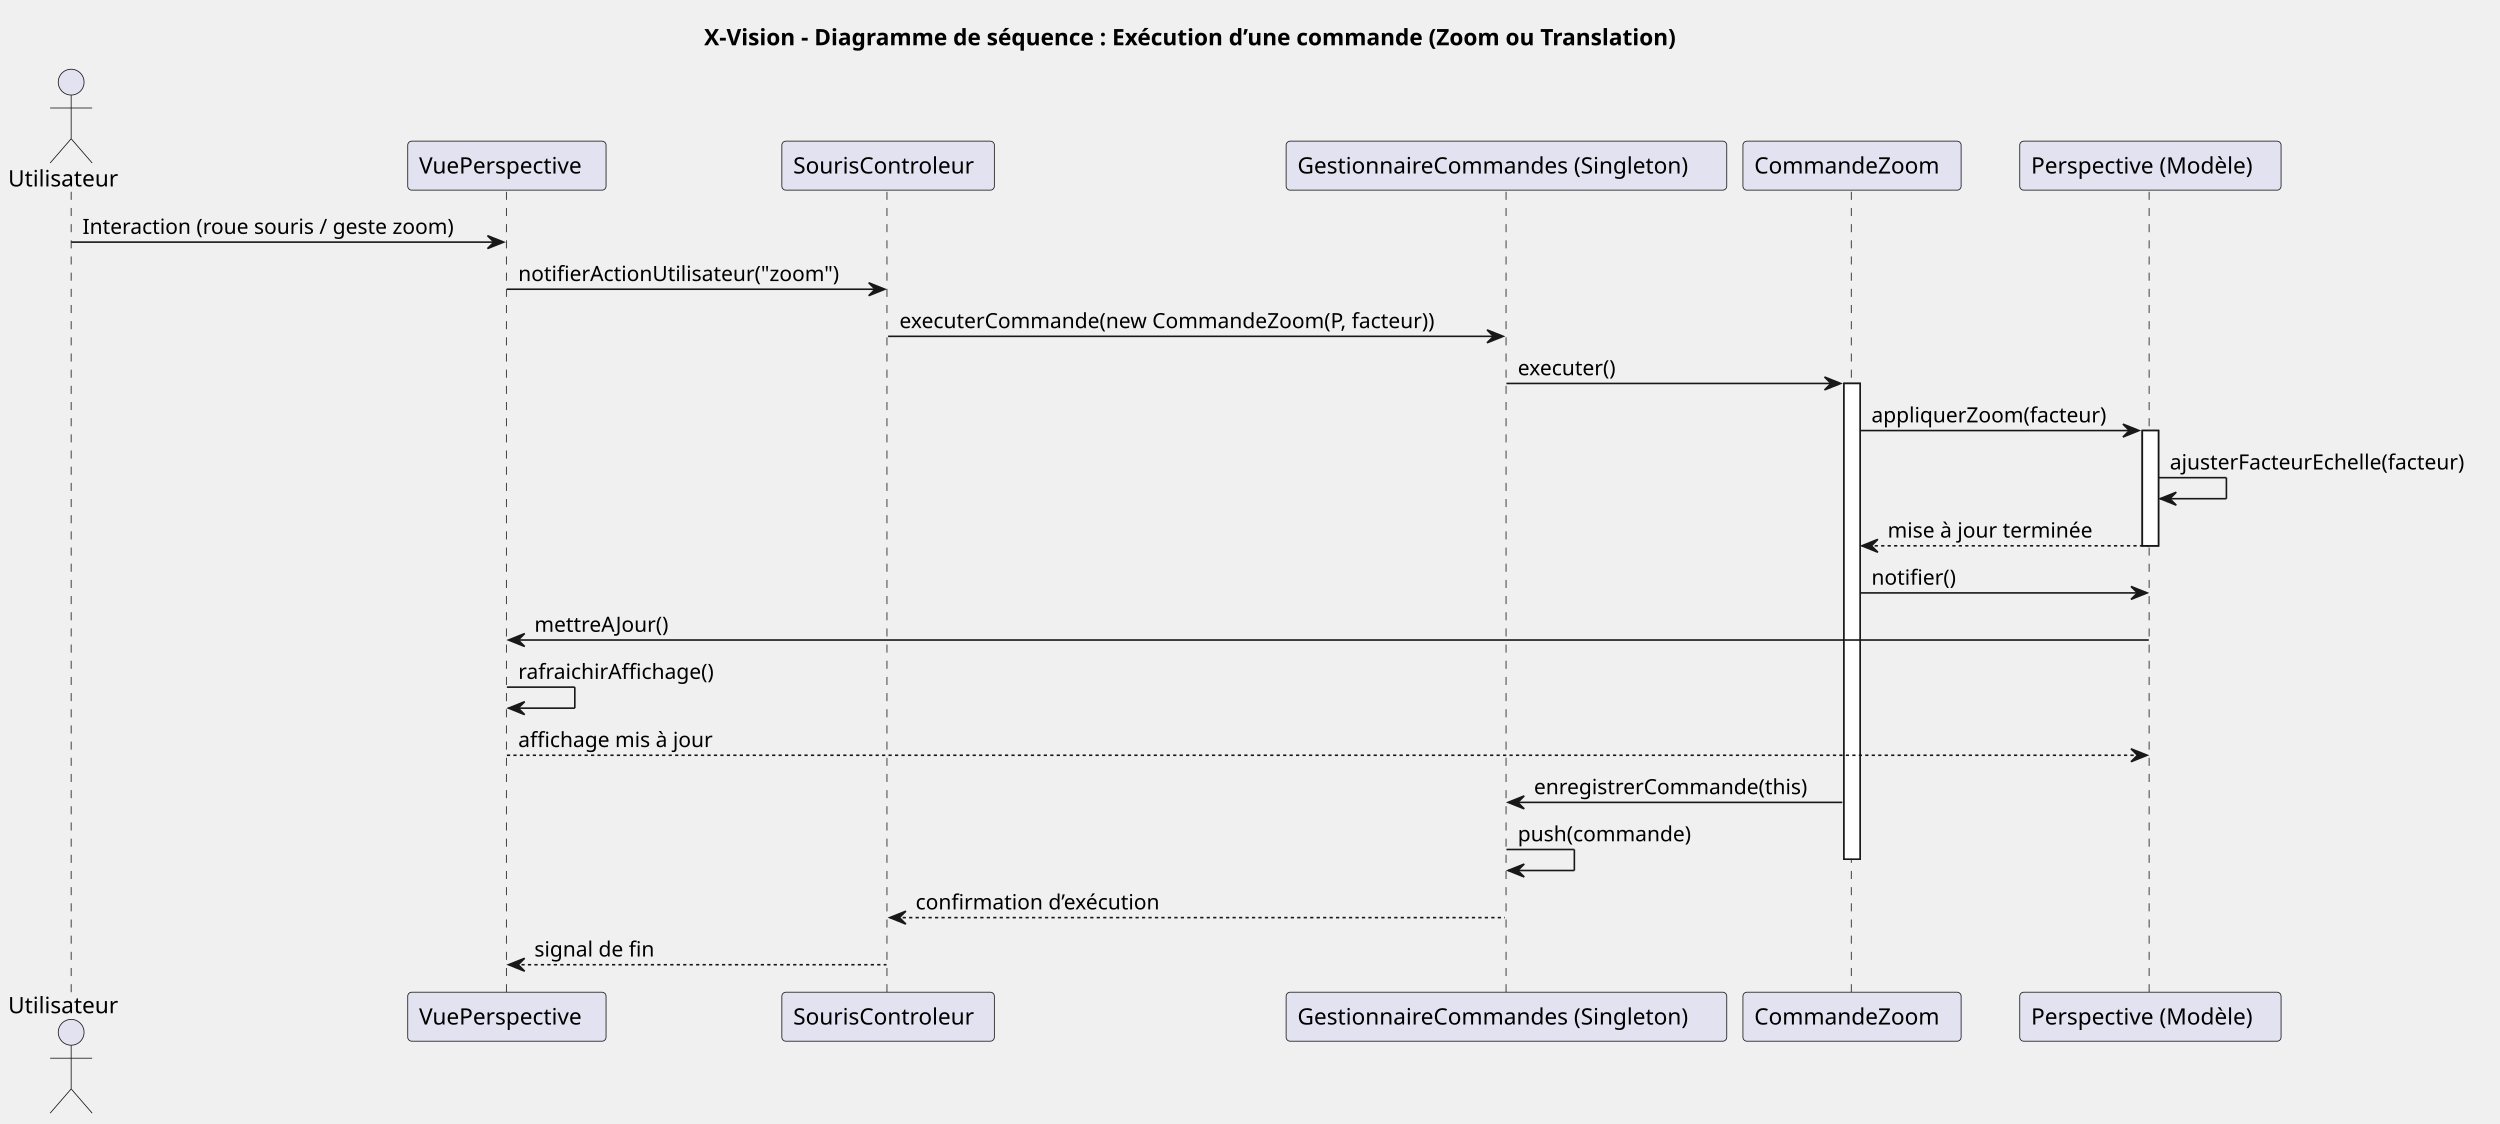
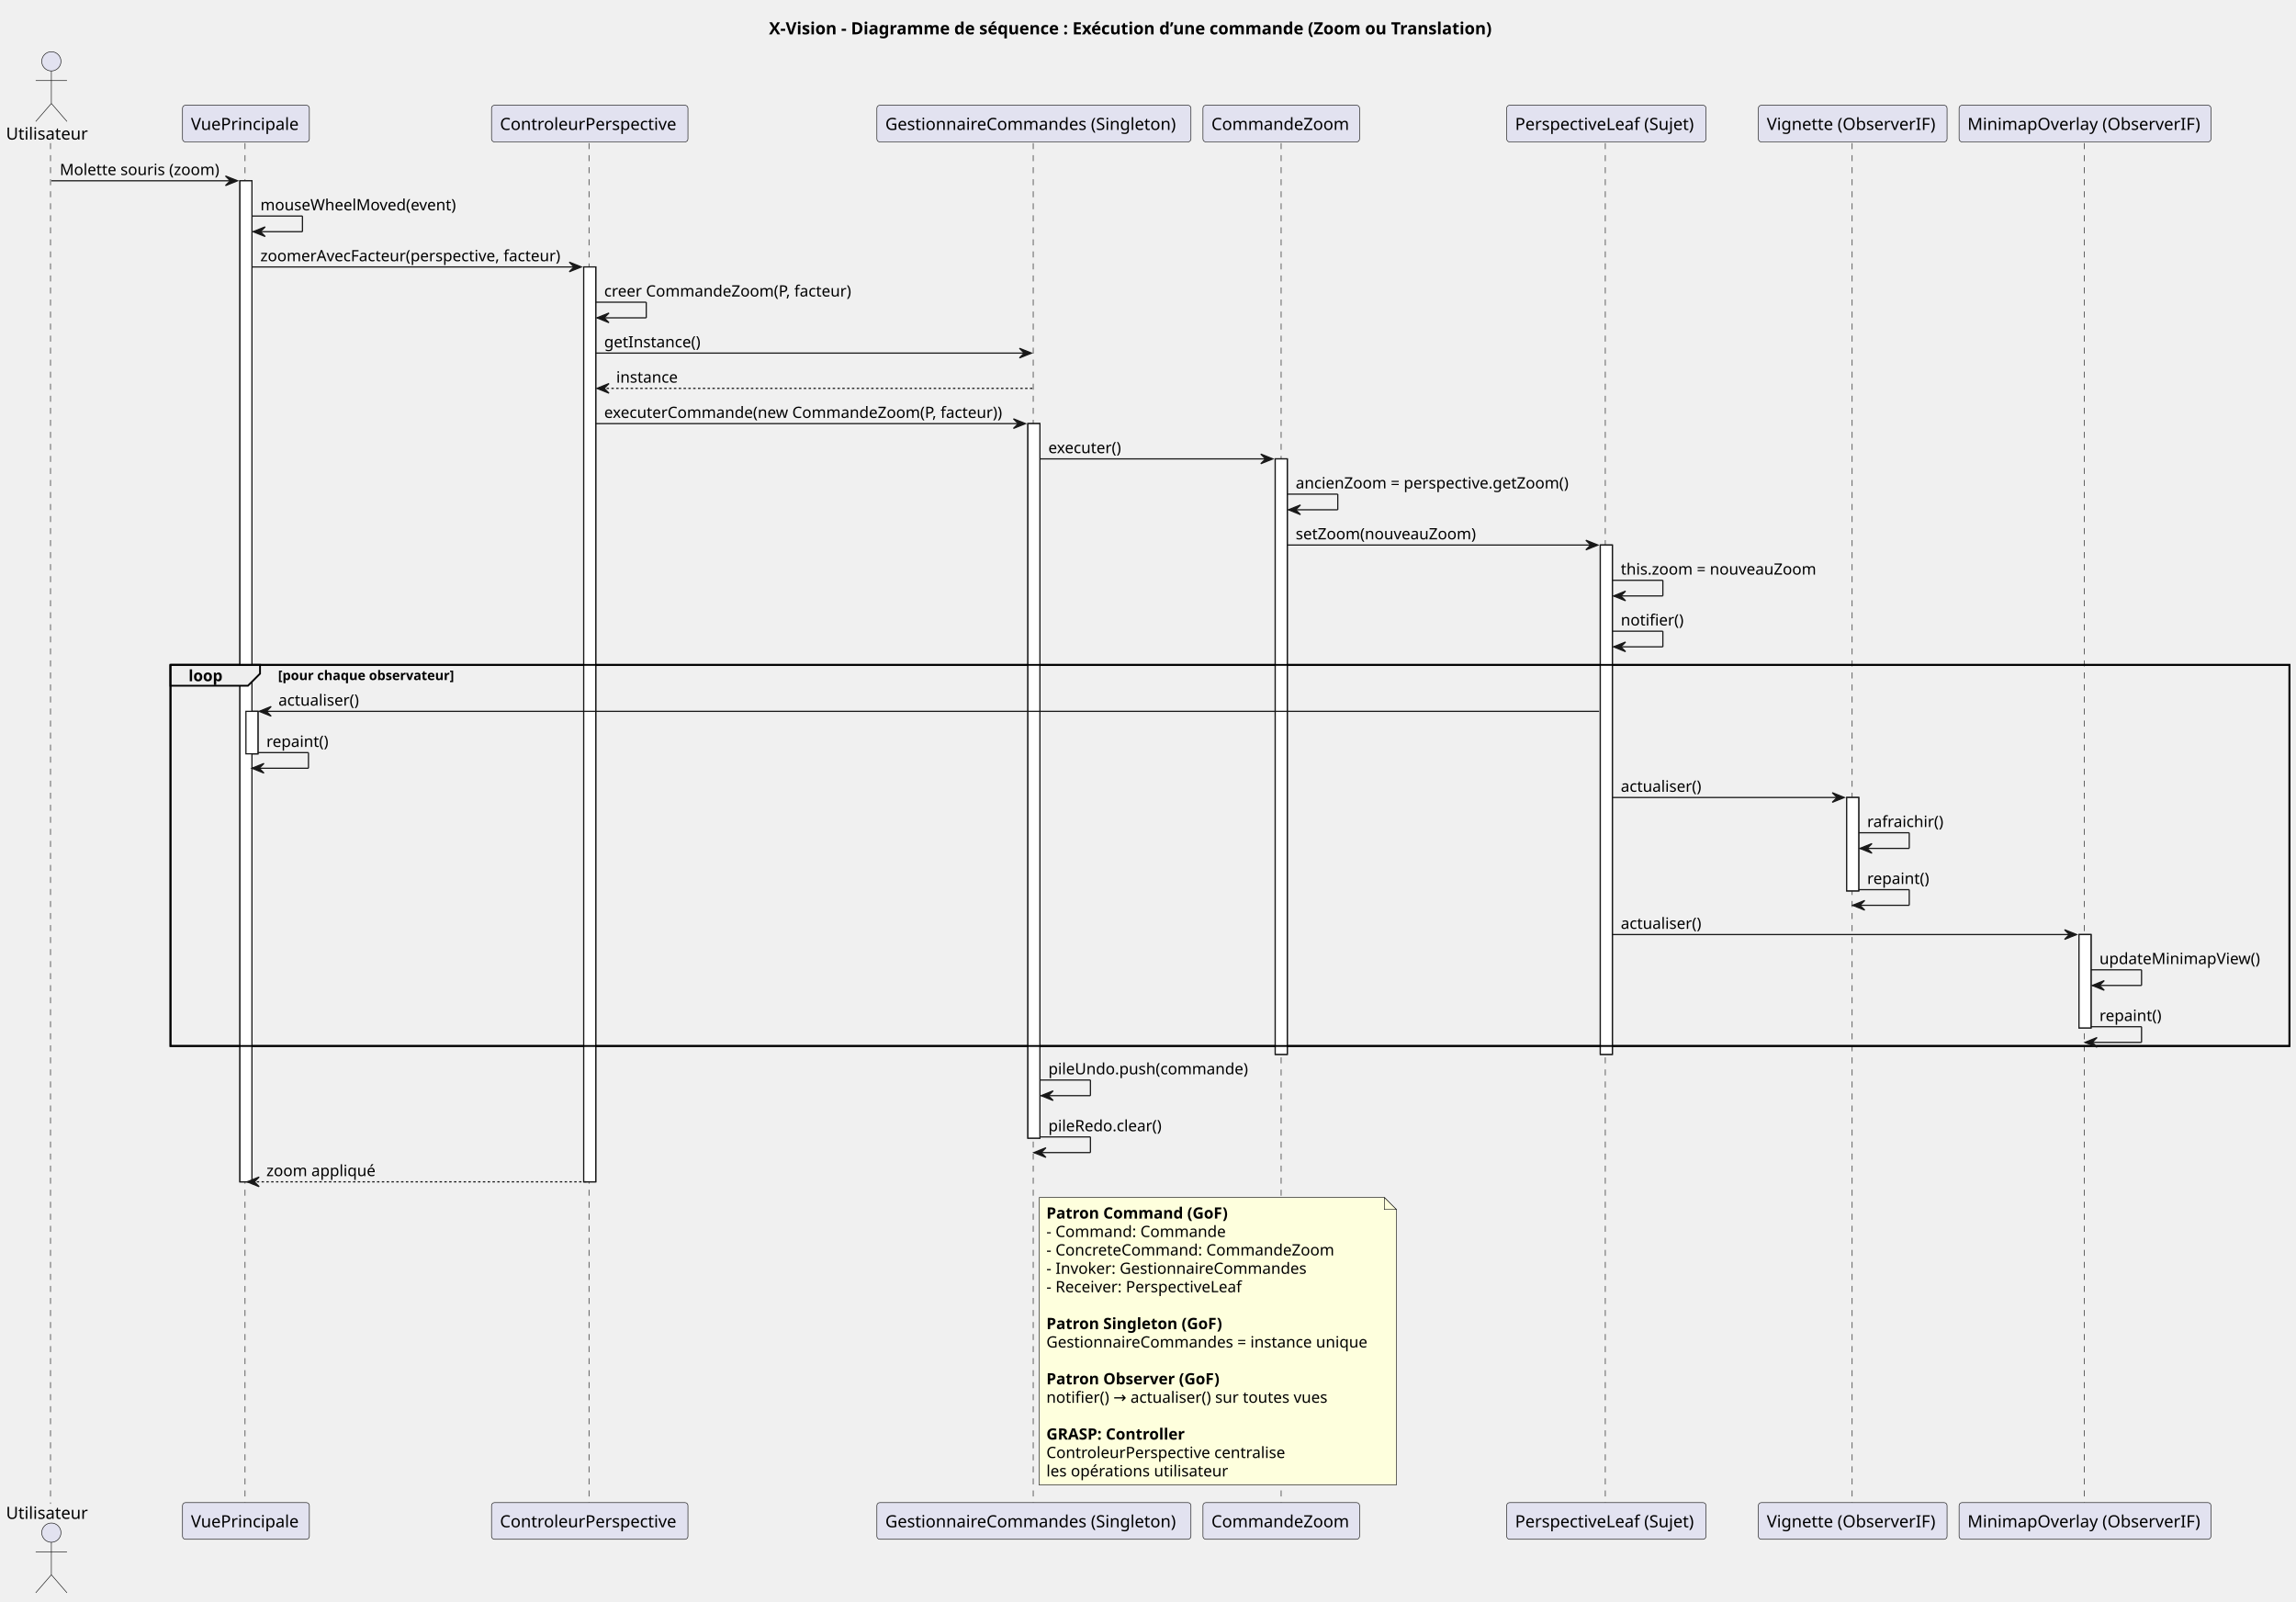
- <svg xmlns="http://www.w3.org/2000/svg" contentStyleType="text/css" data-diagram-type="SEQUENCE" height="695px" preserveAspectRatio="none" style="width:1546px;height:695px;background:#FFFFFF;" version="1.1" viewBox="0 0 1546 695" width="1546px" zoomAndPan="magnify">
+ <svg xmlns="http://www.w3.org/2000/svg" contentStyleType="text/css" data-diagram-type="SEQUENCE" height="1331px" preserveAspectRatio="none" style="width:1909px;height:1331px;background:#FFFFFF;" version="1.1" viewBox="0 0 1909 1331" width="1909px" zoomAndPan="magnify">
  <defs />
  <g>
-     <text fill="#000000" font-family="sans-serif" font-size="14" font-weight="bold" lengthAdjust="spacing" textLength="689.582" x="435.43" y="27.995">X-Vision - Diagramme de séquence : Exécution d’une commande (Zoom ou Translation)</text>
-     <g>
-       <rect fill="#FFFFFF" height="294.195" style="stroke:#181818;stroke-width:1;" width="10" x="1140.291" y="237.125" />
-     </g>
-     <g>
-       <rect fill="#FFFFFF" height="71.266" style="stroke:#181818;stroke-width:1;" width="10" x="1324.809" y="266.258" />
-     </g>
-     <g>
-       <rect fill="#000000" fill-opacity="0" height="495.992" width="8" x="40.005" y="118.594" />
-       <line style="stroke:#181818;stroke-width:0.5;stroke-dasharray:5,5;" x1="44" x2="44" y1="118.594" y2="614.586" />
-     </g>
-     <g>
-       <rect fill="#000000" fill-opacity="0" height="495.992" width="8" x="309.462" y="118.594" />
-       <line style="stroke:#181818;stroke-width:0.5;stroke-dasharray:5,5;" x1="313.141" x2="313.141" y1="118.594" y2="614.586" />
-     </g>
-     <g>
-       <rect fill="#000000" fill-opacity="0" height="495.992" width="8" x="545.201" y="118.594" />
-       <line style="stroke:#181818;stroke-width:0.5;stroke-dasharray:5,5;" x1="548.491" x2="548.491" y1="118.594" y2="614.586" />
-     </g>
-     <g>
-       <rect fill="#000000" fill-opacity="0" height="495.992" width="8" x="927.583" y="118.594" />
-       <line style="stroke:#181818;stroke-width:0.5;stroke-dasharray:5,5;" x1="931.34" x2="931.34" y1="118.594" y2="614.586" />
-     </g>
-     <g>
-       <rect fill="#000000" fill-opacity="0" height="495.992" width="8" x="1141.291" y="118.594" />
-       <line style="stroke:#181818;stroke-width:0.5;stroke-dasharray:5,5;" x1="1144.827" x2="1144.827" y1="118.594" y2="614.586" />
-     </g>
-     <g>
-       <rect fill="#000000" fill-opacity="0" height="495.992" width="8" x="1325.809" y="118.594" />
-       <line style="stroke:#181818;stroke-width:0.5;stroke-dasharray:5,5;" x1="1329.008" x2="1329.008" y1="118.594" y2="614.586" />
+     <text fill="#000000" font-family="sans-serif" font-size="14" font-weight="bold" lengthAdjust="spacing" textLength="633.739" x="639.403" y="28.535">X-Vision - Diagramme de séquence : Exécution d’une commande (Zoom ou Translation)</text>
+     <g>
+       <rect fill="#FFFFFF" height="832.143" style="stroke:#181818;stroke-width:1;" width="10" x="199.475" y="150.287" />
+     </g>
+     <g>
+       <rect fill="#FFFFFF" height="35.31" style="stroke:#181818;stroke-width:1;" width="10" x="204.475" y="591.324" />
+     </g>
+     <g>
+       <rect fill="#FFFFFF" height="760.521" style="stroke:#181818;stroke-width:1;" width="10" x="485.333" y="221.908" />
+     </g>
+     <g>
+       <rect fill="#FFFFFF" height="593.969" style="stroke:#181818;stroke-width:1;" width="10" x="854.631" y="352.15" />
+     </g>
+     <g>
+       <rect fill="#FFFFFF" height="495.037" style="stroke:#181818;stroke-width:1;" width="10" x="1060.289" y="381.461" />
+     </g>
+     <g>
+       <rect fill="#FFFFFF" height="423.416" style="stroke:#181818;stroke-width:1;" width="10" x="1330.581" y="453.082" />
+     </g>
+     <g>
+       <rect fill="#FFFFFF" height="77.621" style="stroke:#181818;stroke-width:1;" width="10" x="1535.434" y="662.945" />
+     </g>
+     <g>
+       <rect fill="#FFFFFF" height="77.621" style="stroke:#181818;stroke-width:1;" width="10" x="1728.579" y="776.877" />
+     </g>
+     <rect fill="none" height="316.795" style="stroke:#000000;stroke-width:1.5;" width="1761.796" x="141.75" y="552.703" />
+     <g>
+       <rect fill="#000000" fill-opacity="0" height="1131.111" width="8" x="38.699" y="118.977" />
+       <line style="stroke:#181818;stroke-width:0.5;stroke-dasharray:5,5;" x1="42" x2="42" y1="118.977" y2="1250.088" />
+     </g>
+     <g>
+       <rect fill="#000000" fill-opacity="0" height="1131.111" width="8" x="200.475" y="118.977" />
+       <line style="stroke:#181818;stroke-width:0.5;stroke-dasharray:5,5;" x1="203.75" x2="203.75" y1="118.977" y2="1250.088" />
+     </g>
+     <g>
+       <rect fill="#000000" fill-opacity="0" height="1131.111" width="8" x="486.333" y="118.977" />
+       <line style="stroke:#181818;stroke-width:0.5;stroke-dasharray:5,5;" x1="489.674" x2="489.674" y1="118.977" y2="1250.088" />
+     </g>
+     <g>
+       <rect fill="#000000" fill-opacity="0" height="1131.111" width="8" x="855.631" y="118.977" />
+       <line style="stroke:#181818;stroke-width:0.5;stroke-dasharray:5,5;" x1="859.068" x2="859.068" y1="118.977" y2="1250.088" />
+     </g>
+     <g>
+       <rect fill="#000000" fill-opacity="0" height="1131.111" width="8" x="1061.289" y="118.977" />
+       <line style="stroke:#181818;stroke-width:0.5;stroke-dasharray:5,5;" x1="1065.194" x2="1065.194" y1="118.977" y2="1250.088" />
+     </g>
+     <g>
+       <rect fill="#000000" fill-opacity="0" height="1131.111" width="8" x="1331.581" y="118.977" />
+       <line style="stroke:#181818;stroke-width:0.5;stroke-dasharray:5,5;" x1="1334.722" x2="1334.722" y1="118.977" y2="1250.088" />
+     </g>
+     <g>
+       <rect fill="#000000" fill-opacity="0" height="1131.111" width="8" x="1536.434" y="118.977" />
+       <line style="stroke:#181818;stroke-width:0.5;stroke-dasharray:5,5;" x1="1539.988" x2="1539.988" y1="118.977" y2="1250.088" />
+     </g>
+     <g>
+       <rect fill="#000000" fill-opacity="0" height="1131.111" width="8" x="1729.579" y="118.977" />
+       <line style="stroke:#181818;stroke-width:0.5;stroke-dasharray:5,5;" x1="1732.88" x2="1732.88" y1="118.977" y2="1250.088" />
    </g>
    <g class="participant participant-head" data-participant="U">
-       <text fill="#000000" font-family="sans-serif" font-size="14" lengthAdjust="spacing" textLength="72.01" x="5" y="115.292">Utilisateur</text>
-       <ellipse cx="44.005" cy="50.797" fill="#E2E2F0" rx="8" ry="8" style="stroke:#181818;stroke-width:0.5;" />
-       <path d="M44.005,58.797 L44.005,85.797 M31.005,66.797 L57.005,66.797 M44.005,85.797 L31.005,100.797 M44.005,85.797 L57.005,100.797" fill="none" style="stroke:#181818;stroke-width:0.5;" />
+       <text fill="#000000" font-family="sans-serif" font-size="14" lengthAdjust="spacing" textLength="69.398" x="5" y="116.023">Utilisateur</text>
+       <ellipse cx="42.699" cy="50.988" fill="#E2E2F0" rx="8" ry="8" style="stroke:#181818;stroke-width:0.5;" />
+       <path d="M42.699,58.988 L42.699,85.988 M29.699,66.988 L55.699,66.988 M42.699,85.988 L29.699,100.988 M42.699,85.988 L55.699,100.988" fill="none" style="stroke:#181818;stroke-width:0.5;" />
    </g>
    <g class="participant participant-tail" data-participant="U">
-       <text fill="#000000" font-family="sans-serif" font-size="14" lengthAdjust="spacing" textLength="72.01" x="5" y="626.581">Utilisateur</text>
-       <ellipse cx="44.005" cy="638.383" fill="#E2E2F0" rx="8" ry="8" style="stroke:#181818;stroke-width:0.5;" />
-       <path d="M44.005,646.383 L44.005,673.383 M31.005,654.383 L57.005,654.383 M44.005,673.383 L31.005,688.383 M44.005,673.383 L57.005,688.383" fill="none" style="stroke:#181818;stroke-width:0.5;" />
+       <text fill="#000000" font-family="sans-serif" font-size="14" lengthAdjust="spacing" textLength="69.398" x="5" y="1262.623">Utilisateur</text>
+       <ellipse cx="42.699" cy="1274.076" fill="#E2E2F0" rx="8" ry="8" style="stroke:#181818;stroke-width:0.5;" />
+       <path d="M42.699,1282.076 L42.699,1309.076 M29.699,1290.076 L55.699,1290.076 M42.699,1309.076 L29.699,1324.076 M42.699,1309.076 L55.699,1324.076" fill="none" style="stroke:#181818;stroke-width:0.5;" />
    </g>
    <g class="participant participant-head" data-participant="V">
-       <rect fill="#E2E2F0" height="30.297" rx="2.5" ry="2.5" style="stroke:#181818;stroke-width:0.5;" width="122.644" x="252.141" y="87.297" />
-       <text fill="#000000" font-family="sans-serif" font-size="14" lengthAdjust="spacing" textLength="108.644" x="259.141" y="107.292">VuePerspective</text>
+       <rect fill="#E2E2F0" height="30.488" rx="2.5" ry="2.5" style="stroke:#181818;stroke-width:0.5;" width="105.451" x="151.75" y="87.488" />
+       <text fill="#000000" font-family="sans-serif" font-size="14" lengthAdjust="spacing" textLength="91.451" x="158.75" y="108.023">VuePrincipale</text>
    </g>
    <g class="participant participant-tail" data-participant="V">
-       <rect fill="#E2E2F0" height="30.297" rx="2.5" ry="2.5" style="stroke:#181818;stroke-width:0.5;" width="122.644" x="252.141" y="613.586" />
-       <text fill="#000000" font-family="sans-serif" font-size="14" lengthAdjust="spacing" textLength="108.644" x="259.141" y="633.581">VuePerspective</text>
+       <rect fill="#E2E2F0" height="30.488" rx="2.5" ry="2.5" style="stroke:#181818;stroke-width:0.5;" width="105.451" x="151.75" y="1249.088" />
+       <text fill="#000000" font-family="sans-serif" font-size="14" lengthAdjust="spacing" textLength="91.451" x="158.75" y="1269.623">VuePrincipale</text>
    </g>
    <g class="participant participant-head" data-participant="C">
-       <rect fill="#E2E2F0" height="30.297" rx="2.5" ry="2.5" style="stroke:#181818;stroke-width:0.5;" width="131.421" x="483.491" y="87.297" />
-       <text fill="#000000" font-family="sans-serif" font-size="14" lengthAdjust="spacing" textLength="117.421" x="490.491" y="107.292">SourisControleur</text>
+       <rect fill="#E2E2F0" height="30.488" rx="2.5" ry="2.5" style="stroke:#181818;stroke-width:0.5;" width="163.317" x="408.674" y="87.488" />
+       <text fill="#000000" font-family="sans-serif" font-size="14" lengthAdjust="spacing" textLength="149.317" x="415.674" y="108.023">ControleurPerspective</text>
    </g>
    <g class="participant participant-tail" data-participant="C">
-       <rect fill="#E2E2F0" height="30.297" rx="2.5" ry="2.5" style="stroke:#181818;stroke-width:0.5;" width="131.421" x="483.491" y="613.586" />
-       <text fill="#000000" font-family="sans-serif" font-size="14" lengthAdjust="spacing" textLength="117.421" x="490.491" y="633.581">SourisControleur</text>
+       <rect fill="#E2E2F0" height="30.488" rx="2.5" ry="2.5" style="stroke:#181818;stroke-width:0.5;" width="163.317" x="408.674" y="1249.088" />
+       <text fill="#000000" font-family="sans-serif" font-size="14" lengthAdjust="spacing" textLength="149.317" x="415.674" y="1269.623">ControleurPerspective</text>
    </g>
    <g class="participant participant-head" data-participant="G">
-       <rect fill="#E2E2F0" height="30.297" rx="2.5" ry="2.5" style="stroke:#181818;stroke-width:0.5;" width="272.487" x="795.34" y="87.297" />
-       <text fill="#000000" font-family="sans-serif" font-size="14" lengthAdjust="spacing" textLength="258.487" x="802.34" y="107.292">GestionnaireCommandes (Singleton)</text>
+       <rect fill="#E2E2F0" height="30.488" rx="2.5" ry="2.5" style="stroke:#181818;stroke-width:0.5;" width="261.126" x="729.068" y="87.488" />
+       <text fill="#000000" font-family="sans-serif" font-size="14" lengthAdjust="spacing" textLength="247.126" x="736.068" y="108.023">GestionnaireCommandes (Singleton)</text>
    </g>
    <g class="participant participant-tail" data-participant="G">
-       <rect fill="#E2E2F0" height="30.297" rx="2.5" ry="2.5" style="stroke:#181818;stroke-width:0.5;" width="272.487" x="795.34" y="613.586" />
-       <text fill="#000000" font-family="sans-serif" font-size="14" lengthAdjust="spacing" textLength="258.487" x="802.34" y="633.581">GestionnaireCommandes (Singleton)</text>
+       <rect fill="#E2E2F0" height="30.488" rx="2.5" ry="2.5" style="stroke:#181818;stroke-width:0.5;" width="261.126" x="729.068" y="1249.088" />
+       <text fill="#000000" font-family="sans-serif" font-size="14" lengthAdjust="spacing" textLength="247.126" x="736.068" y="1269.623">GestionnaireCommandes (Singleton)</text>
    </g>
    <g class="participant participant-head" data-participant="Z">
-       <rect fill="#E2E2F0" height="30.297" rx="2.5" ry="2.5" style="stroke:#181818;stroke-width:0.5;" width="134.928" x="1077.827" y="87.297" />
-       <text fill="#000000" font-family="sans-serif" font-size="14" lengthAdjust="spacing" textLength="120.928" x="1084.827" y="107.292">CommandeZoom</text>
+       <rect fill="#E2E2F0" height="30.488" rx="2.5" ry="2.5" style="stroke:#181818;stroke-width:0.5;" width="130.19" x="1000.194" y="87.488" />
+       <text fill="#000000" font-family="sans-serif" font-size="14" lengthAdjust="spacing" textLength="116.19" x="1007.194" y="108.023">CommandeZoom</text>
    </g>
    <g class="participant participant-tail" data-participant="Z">
-       <rect fill="#E2E2F0" height="30.297" rx="2.5" ry="2.5" style="stroke:#181818;stroke-width:0.5;" width="134.928" x="1077.827" y="613.586" />
-       <text fill="#000000" font-family="sans-serif" font-size="14" lengthAdjust="spacing" textLength="120.928" x="1084.827" y="633.581">CommandeZoom</text>
+       <rect fill="#E2E2F0" height="30.488" rx="2.5" ry="2.5" style="stroke:#181818;stroke-width:0.5;" width="130.19" x="1000.194" y="1249.088" />
+       <text fill="#000000" font-family="sans-serif" font-size="14" lengthAdjust="spacing" textLength="116.19" x="1007.194" y="1269.623">CommandeZoom</text>
    </g>
    <g class="participant participant-head" data-participant="P">
-       <rect fill="#E2E2F0" height="30.297" rx="2.5" ry="2.5" style="stroke:#181818;stroke-width:0.5;" width="161.602" x="1249.008" y="87.297" />
-       <text fill="#000000" font-family="sans-serif" font-size="14" lengthAdjust="spacing" textLength="147.602" x="1256.008" y="107.292">Perspective (Modèle)</text>
+       <rect fill="#E2E2F0" height="30.488" rx="2.5" ry="2.5" style="stroke:#181818;stroke-width:0.5;" width="165.717" x="1252.722" y="87.488" />
+       <text fill="#000000" font-family="sans-serif" font-size="14" lengthAdjust="spacing" textLength="151.717" x="1259.722" y="108.023">PerspectiveLeaf (Sujet)</text>
    </g>
    <g class="participant participant-tail" data-participant="P">
-       <rect fill="#E2E2F0" height="30.297" rx="2.5" ry="2.5" style="stroke:#181818;stroke-width:0.5;" width="161.602" x="1249.008" y="613.586" />
-       <text fill="#000000" font-family="sans-serif" font-size="14" lengthAdjust="spacing" textLength="147.602" x="1256.008" y="633.581">Perspective (Modèle)</text>
-     </g>
-     <g>
-       <rect fill="#FFFFFF" height="294.195" style="stroke:#181818;stroke-width:1;" width="10" x="1140.291" y="237.125" />
-     </g>
-     <g>
-       <rect fill="#FFFFFF" height="71.266" style="stroke:#181818;stroke-width:1;" width="10" x="1324.809" y="266.258" />
+       <rect fill="#E2E2F0" height="30.488" rx="2.5" ry="2.5" style="stroke:#181818;stroke-width:0.5;" width="165.717" x="1252.722" y="1249.088" />
+       <text fill="#000000" font-family="sans-serif" font-size="14" lengthAdjust="spacing" textLength="151.717" x="1259.722" y="1269.623">PerspectiveLeaf (Sujet)</text>
+     </g>
+     <g class="participant participant-head" data-participant="Vignette">
+       <rect fill="#E2E2F0" height="30.488" rx="2.5" ry="2.5" style="stroke:#181818;stroke-width:0.5;" width="156.892" x="1461.988" y="87.488" />
+       <text fill="#000000" font-family="sans-serif" font-size="14" lengthAdjust="spacing" textLength="142.892" x="1468.988" y="108.023">Vignette (ObserverIF)</text>
+     </g>
+     <g class="participant participant-tail" data-participant="Vignette">
+       <rect fill="#E2E2F0" height="30.488" rx="2.5" ry="2.5" style="stroke:#181818;stroke-width:0.5;" width="156.892" x="1461.988" y="1249.088" />
+       <text fill="#000000" font-family="sans-serif" font-size="14" lengthAdjust="spacing" textLength="142.892" x="1468.988" y="1269.623">Vignette (ObserverIF)</text>
+     </g>
+     <g class="participant participant-head" data-participant="MM">
+       <rect fill="#E2E2F0" height="30.488" rx="2.5" ry="2.5" style="stroke:#181818;stroke-width:0.5;" width="209.398" x="1628.88" y="87.488" />
+       <text fill="#000000" font-family="sans-serif" font-size="14" lengthAdjust="spacing" textLength="195.398" x="1635.88" y="108.023">MinimapOverlay (ObserverIF)</text>
+     </g>
+     <g class="participant participant-tail" data-participant="MM">
+       <rect fill="#E2E2F0" height="30.488" rx="2.5" ry="2.5" style="stroke:#181818;stroke-width:0.5;" width="209.398" x="1628.88" y="1249.088" />
+       <text fill="#000000" font-family="sans-serif" font-size="14" lengthAdjust="spacing" textLength="195.398" x="1635.88" y="1269.623">MinimapOverlay (ObserverIF)</text>
+     </g>
+     <g>
+       <rect fill="#FFFFFF" height="832.143" style="stroke:#181818;stroke-width:1;" width="10" x="199.475" y="150.287" />
+     </g>
+     <g>
+       <rect fill="#FFFFFF" height="35.31" style="stroke:#181818;stroke-width:1;" width="10" x="204.475" y="591.324" />
+     </g>
+     <g>
+       <rect fill="#FFFFFF" height="760.521" style="stroke:#181818;stroke-width:1;" width="10" x="485.333" y="221.908" />
+     </g>
+     <g>
+       <rect fill="#FFFFFF" height="593.969" style="stroke:#181818;stroke-width:1;" width="10" x="854.631" y="352.15" />
+     </g>
+     <g>
+       <rect fill="#FFFFFF" height="495.037" style="stroke:#181818;stroke-width:1;" width="10" x="1060.289" y="381.461" />
+     </g>
+     <g>
+       <rect fill="#FFFFFF" height="423.416" style="stroke:#181818;stroke-width:1;" width="10" x="1330.581" y="453.082" />
+     </g>
+     <g>
+       <rect fill="#FFFFFF" height="77.621" style="stroke:#181818;stroke-width:1;" width="10" x="1535.434" y="662.945" />
+     </g>
+     <g>
+       <rect fill="#FFFFFF" height="77.621" style="stroke:#181818;stroke-width:1;" width="10" x="1728.579" y="776.877" />
    </g>
    <g class="message" data-participant-1="U" data-participant-2="V">
-       <polygon fill="#181818" points="301.462,145.727,311.462,149.727,301.462,153.727,305.462,149.727" style="stroke:#181818;stroke-width:1;" />
-       <line style="stroke:#181818;stroke-width:1;" x1="44.005" x2="307.462" y1="149.727" y2="149.727" />
-       <text fill="#000000" font-family="sans-serif" font-size="13" lengthAdjust="spacing" textLength="245.458" x="51.005" y="144.661">Interaction (roue souris / geste zoom)</text>
+       <polygon fill="#181818" points="187.475,146.287,197.475,150.287,187.475,154.287,191.475,150.287" style="stroke:#181818;stroke-width:1;" />
+       <line style="stroke:#181818;stroke-width:1;" x1="42.699" x2="193.475" y1="150.287" y2="150.287" />
+       <text fill="#000000" font-family="sans-serif" font-size="13" lengthAdjust="spacing" textLength="137.776" x="49.699" y="145.545">Molette souris (zoom)</text>
+     </g>
+     <g class="message" data-participant-1="V" data-participant-2="V">
+       <line style="stroke:#181818;stroke-width:1;" x1="209.475" x2="251.475" y1="179.598" y2="179.598" />
+       <line style="stroke:#181818;stroke-width:1;" x1="251.475" x2="251.475" y1="179.598" y2="192.598" />
+       <line style="stroke:#181818;stroke-width:1;" x1="210.475" x2="251.475" y1="192.598" y2="192.598" />
+       <polygon fill="#181818" points="220.475,188.598,210.475,192.598,220.475,196.598,216.475,192.598" style="stroke:#181818;stroke-width:1;" />
+       <text fill="#000000" font-family="sans-serif" font-size="13" lengthAdjust="spacing" textLength="163.427" x="216.475" y="174.856">mouseWheelMoved(event)</text>
    </g>
    <g class="message" data-participant-1="V" data-participant-2="C">
-       <polygon fill="#181818" points="537.201,174.859,547.201,178.859,537.201,182.859,541.201,178.859" style="stroke:#181818;stroke-width:1;" />
-       <line style="stroke:#181818;stroke-width:1;" x1="313.462" x2="543.201" y1="178.859" y2="178.859" />
-       <text fill="#000000" font-family="sans-serif" font-size="13" lengthAdjust="spacing" textLength="211.739" x="320.462" y="173.793">notifierActionUtilisateur("zoom")</text>
+       <polygon fill="#181818" points="473.333,217.908,483.333,221.908,473.333,225.908,477.333,221.908" style="stroke:#181818;stroke-width:1;" />
+       <line style="stroke:#181818;stroke-width:1;" x1="209.475" x2="479.333" y1="221.908" y2="221.908" />
+       <text fill="#000000" font-family="sans-serif" font-size="13" lengthAdjust="spacing" textLength="256.858" x="216.475" y="217.166">zoomerAvecFacteur(perspective, facteur)</text>
+     </g>
+     <g class="message" data-participant-1="C" data-participant-2="C">
+       <line style="stroke:#181818;stroke-width:1;" x1="495.333" x2="537.333" y1="251.219" y2="251.219" />
+       <line style="stroke:#181818;stroke-width:1;" x1="537.333" x2="537.333" y1="251.219" y2="264.219" />
+       <line style="stroke:#181818;stroke-width:1;" x1="496.333" x2="537.333" y1="264.219" y2="264.219" />
+       <polygon fill="#181818" points="506.333,260.219,496.333,264.219,506.333,268.219,502.333,264.219" style="stroke:#181818;stroke-width:1;" />
+       <text fill="#000000" font-family="sans-serif" font-size="13" lengthAdjust="spacing" textLength="211.764" x="502.333" y="246.477">creer CommandeZoom(P, facteur)</text>
    </g>
    <g class="message" data-participant-1="C" data-participant-2="G">
-       <polygon fill="#181818" points="919.583,203.992,929.583,207.992,919.583,211.992,923.583,207.992" style="stroke:#181818;stroke-width:1;" />
-       <line style="stroke:#181818;stroke-width:1;" x1="549.201" x2="925.583" y1="207.992" y2="207.992" />
-       <text fill="#000000" font-family="sans-serif" font-size="13" lengthAdjust="spacing" textLength="358.382" x="556.201" y="202.926">executerCommande(new CommandeZoom(P, facteur))</text>
+       <polygon fill="#181818" points="847.631,289.529,857.631,293.529,847.631,297.529,851.631,293.529" style="stroke:#181818;stroke-width:1;" />
+       <line style="stroke:#181818;stroke-width:1;" x1="495.333" x2="853.631" y1="293.529" y2="293.529" />
+       <text fill="#000000" font-family="sans-serif" font-size="13" lengthAdjust="spacing" textLength="81.117" x="502.333" y="288.787">getInstance()</text>
+     </g>
+     <g class="message" data-participant-1="G" data-participant-2="C">
+       <polygon fill="#181818" points="506.333,318.84,496.333,322.84,506.333,326.84,502.333,322.84" style="stroke:#181818;stroke-width:1;" />
+       <line style="stroke:#181818;stroke-width:1;stroke-dasharray:2,2;" x1="500.333" x2="858.631" y1="322.84" y2="322.84" />
+       <text fill="#000000" font-family="sans-serif" font-size="13" lengthAdjust="spacing" textLength="52.463" x="512.333" y="318.098">instance</text>
+     </g>
+     <g class="message" data-participant-1="C" data-participant-2="G">
+       <polygon fill="#181818" points="842.631,348.15,852.631,352.15,842.631,356.15,846.631,352.15" style="stroke:#181818;stroke-width:1;" />
+       <line style="stroke:#181818;stroke-width:1;" x1="495.333" x2="848.631" y1="352.15" y2="352.15" />
+       <text fill="#000000" font-family="sans-serif" font-size="13" lengthAdjust="spacing" textLength="340.298" x="502.333" y="347.408">executerCommande(new CommandeZoom(P, facteur))</text>
    </g>
    <g class="message" data-participant-1="G" data-participant-2="Z">
-       <polygon fill="#181818" points="1128.291,233.125,1138.291,237.125,1128.291,241.125,1132.291,237.125" style="stroke:#181818;stroke-width:1;" />
-       <line style="stroke:#181818;stroke-width:1;" x1="931.583" x2="1134.291" y1="237.125" y2="237.125" />
-       <text fill="#000000" font-family="sans-serif" font-size="13" lengthAdjust="spacing" textLength="67.66" x="938.583" y="232.059">executer()</text>
+       <polygon fill="#181818" points="1048.289,377.461,1058.289,381.461,1048.289,385.461,1052.289,381.461" style="stroke:#181818;stroke-width:1;" />
+       <line style="stroke:#181818;stroke-width:1;" x1="864.631" x2="1054.289" y1="381.461" y2="381.461" />
+       <text fill="#000000" font-family="sans-serif" font-size="13" lengthAdjust="spacing" textLength="63.064" x="871.631" y="376.719">executer()</text>
+     </g>
+     <g class="message" data-participant-1="Z" data-participant-2="Z">
+       <line style="stroke:#181818;stroke-width:1;" x1="1070.289" x2="1112.289" y1="410.772" y2="410.772" />
+       <line style="stroke:#181818;stroke-width:1;" x1="1112.289" x2="1112.289" y1="410.772" y2="423.772" />
+       <line style="stroke:#181818;stroke-width:1;" x1="1071.289" x2="1112.289" y1="423.772" y2="423.772" />
+       <polygon fill="#181818" points="1081.289,419.772,1071.289,423.772,1081.289,427.772,1077.289,423.772" style="stroke:#181818;stroke-width:1;" />
+       <text fill="#000000" font-family="sans-serif" font-size="13" lengthAdjust="spacing" textLength="236.292" x="1077.289" y="406.029">ancienZoom = perspective.getZoom()</text>
    </g>
    <g class="message" data-participant-1="Z" data-participant-2="P">
-       <polygon fill="#181818" points="1312.809,262.258,1322.809,266.258,1312.809,270.258,1316.809,266.258" style="stroke:#181818;stroke-width:1;" />
-       <line style="stroke:#181818;stroke-width:1;" x1="1150.291" x2="1318.809" y1="266.258" y2="266.258" />
-       <text fill="#000000" font-family="sans-serif" font-size="13" lengthAdjust="spacing" textLength="155.518" x="1157.291" y="261.192">appliquerZoom(facteur)</text>
+       <polygon fill="#181818" points="1318.581,449.082,1328.581,453.082,1318.581,457.082,1322.581,453.082" style="stroke:#181818;stroke-width:1;" />
+       <line style="stroke:#181818;stroke-width:1;" x1="1070.289" x2="1324.581" y1="453.082" y2="453.082" />
+       <text fill="#000000" font-family="sans-serif" font-size="13" lengthAdjust="spacing" textLength="152.458" x="1077.289" y="448.34">setZoom(nouveauZoom)</text>
    </g>
    <g class="message" data-participant-1="P" data-participant-2="P">
-       <line style="stroke:#181818;stroke-width:1;" x1="1334.809" x2="1376.809" y1="295.391" y2="295.391" />
-       <line style="stroke:#181818;stroke-width:1;" x1="1376.809" x2="1376.809" y1="295.391" y2="308.391" />
-       <line style="stroke:#181818;stroke-width:1;" x1="1335.809" x2="1376.809" y1="308.391" y2="308.391" />
-       <polygon fill="#181818" points="1345.809,304.391,1335.809,308.391,1345.809,312.391,1341.809,308.391" style="stroke:#181818;stroke-width:1;" />
-       <text fill="#000000" font-family="sans-serif" font-size="13" lengthAdjust="spacing" textLength="197.634" x="1341.809" y="290.325">ajusterFacteurEchelle(facteur)</text>
-     </g>
-     <g class="message" data-participant-1="P" data-participant-2="Z">
-       <polygon fill="#181818" points="1161.291,333.523,1151.291,337.523,1161.291,341.523,1157.291,337.523" style="stroke:#181818;stroke-width:1;" />
-       <line style="stroke:#181818;stroke-width:1;stroke-dasharray:2,2;" x1="1155.291" x2="1328.809" y1="337.523" y2="337.523" />
-       <text fill="#000000" font-family="sans-serif" font-size="13" lengthAdjust="spacing" textLength="135.51" x="1167.291" y="332.457">mise à jour terminée</text>
-     </g>
-     <g class="message" data-participant-1="Z" data-participant-2="P">
-       <polygon fill="#181818" points="1317.809,362.656,1327.809,366.656,1317.809,370.656,1321.809,366.656" style="stroke:#181818;stroke-width:1;" />
-       <line style="stroke:#181818;stroke-width:1;" x1="1150.291" x2="1323.809" y1="366.656" y2="366.656" />
-       <text fill="#000000" font-family="sans-serif" font-size="13" lengthAdjust="spacing" textLength="56.577" x="1157.291" y="361.59">notifier()</text>
-     </g>
+       <line style="stroke:#181818;stroke-width:1;" x1="1340.581" x2="1382.581" y1="482.393" y2="482.393" />
+       <line style="stroke:#181818;stroke-width:1;" x1="1382.581" x2="1382.581" y1="482.393" y2="495.393" />
+       <line style="stroke:#181818;stroke-width:1;" x1="1341.581" x2="1382.581" y1="495.393" y2="495.393" />
+       <polygon fill="#181818" points="1351.581,491.393,1341.581,495.393,1351.581,499.393,1347.581,495.393" style="stroke:#181818;stroke-width:1;" />
+       <text fill="#000000" font-family="sans-serif" font-size="13" lengthAdjust="spacing" textLength="170.853" x="1347.581" y="477.65">this.zoom = nouveauZoom</text>
+     </g>
+     <g class="message" data-participant-1="P" data-participant-2="P">
+       <line style="stroke:#181818;stroke-width:1;" x1="1340.581" x2="1382.581" y1="524.703" y2="524.703" />
+       <line style="stroke:#181818;stroke-width:1;" x1="1382.581" x2="1382.581" y1="524.703" y2="537.703" />
+       <line style="stroke:#181818;stroke-width:1;" x1="1341.581" x2="1382.581" y1="537.703" y2="537.703" />
+       <polygon fill="#181818" points="1351.581,533.703,1341.581,537.703,1351.581,541.703,1347.581,537.703" style="stroke:#181818;stroke-width:1;" />
+       <text fill="#000000" font-family="sans-serif" font-size="13" lengthAdjust="spacing" textLength="54.228" x="1347.581" y="519.961">notifier()</text>
+     </g>
+     <path d="M141.75,552.703 L216.196,552.703 L216.196,560.014 L206.196,570.014 L141.75,570.014 L141.75,552.703" fill="#EEEEEE" style="stroke:#000000;stroke-width:1.5;" />
+     <rect fill="none" height="316.795" style="stroke:#000000;stroke-width:1.5;" width="1761.796" x="141.75" y="552.703" />
+     <text fill="#000000" font-family="sans-serif" font-size="13" font-weight="bold" lengthAdjust="spacing" textLength="29.447" x="156.75" y="566.271">loop</text>
+     <text fill="#000000" font-family="sans-serif" font-size="11" font-weight="bold" lengthAdjust="spacing" textLength="150.546" x="231.196" y="565.338">[pour chaque observateur]</text>
    <g class="message" data-participant-1="P" data-participant-2="V">
-       <polygon fill="#181818" points="324.462,391.789,314.462,395.789,324.462,399.789,320.462,395.789" style="stroke:#181818;stroke-width:1;" />
-       <line style="stroke:#181818;stroke-width:1;" x1="318.462" x2="1328.809" y1="395.789" y2="395.789" />
-       <text fill="#000000" font-family="sans-serif" font-size="13" lengthAdjust="spacing" textLength="88.607" x="330.462" y="390.723">mettreAJour()</text>
+       <polygon fill="#181818" points="225.475,587.324,215.475,591.324,225.475,595.324,221.475,591.324" style="stroke:#181818;stroke-width:1;" />
+       <line style="stroke:#181818;stroke-width:1;" x1="219.475" x2="1329.581" y1="591.324" y2="591.324" />
+       <text fill="#000000" font-family="sans-serif" font-size="13" lengthAdjust="spacing" textLength="69.107" x="231.475" y="586.582">actualiser()</text>
    </g>
    <g class="message" data-participant-1="V" data-participant-2="V">
-       <line style="stroke:#181818;stroke-width:1;" x1="313.462" x2="355.462" y1="424.922" y2="424.922" />
-       <line style="stroke:#181818;stroke-width:1;" x1="355.462" x2="355.462" y1="424.922" y2="437.922" />
-       <line style="stroke:#181818;stroke-width:1;" x1="314.462" x2="355.462" y1="437.922" y2="437.922" />
-       <polygon fill="#181818" points="324.462,433.922,314.462,437.922,324.462,441.922,320.462,437.922" style="stroke:#181818;stroke-width:1;" />
-       <text fill="#000000" font-family="sans-serif" font-size="13" lengthAdjust="spacing" textLength="130.559" x="320.462" y="419.856">rafraichirAffichage()</text>
-     </g>
-     <g class="message" data-participant-1="V" data-participant-2="P">
-       <polygon fill="#181818" points="1317.809,463.055,1327.809,467.055,1317.809,471.055,1321.809,467.055" style="stroke:#181818;stroke-width:1;" />
-       <line style="stroke:#181818;stroke-width:1;stroke-dasharray:2,2;" x1="313.462" x2="1323.809" y1="467.055" y2="467.055" />
-       <text fill="#000000" font-family="sans-serif" font-size="13" lengthAdjust="spacing" textLength="128.895" x="320.462" y="461.989">affichage mis à jour</text>
-     </g>
-     <g class="message" data-participant-1="Z" data-participant-2="G">
-       <polygon fill="#181818" points="942.583,492.188,932.583,496.188,942.583,500.188,938.583,496.188" style="stroke:#181818;stroke-width:1;" />
-       <line style="stroke:#181818;stroke-width:1;" x1="936.583" x2="1139.291" y1="496.188" y2="496.188" />
-       <text fill="#000000" font-family="sans-serif" font-size="13" lengthAdjust="spacing" textLength="180.68" x="948.583" y="491.122">enregistrerCommande(this)</text>
+       <line style="stroke:#181818;stroke-width:1;" x1="214.475" x2="256.475" y1="625.635" y2="625.635" />
+       <line style="stroke:#181818;stroke-width:1;" x1="256.475" x2="256.475" y1="625.635" y2="638.635" />
+       <line style="stroke:#181818;stroke-width:1;" x1="209.475" x2="256.475" y1="638.635" y2="638.635" />
+       <polygon fill="#181818" points="219.475,634.635,209.475,638.635,219.475,642.635,215.475,638.635" style="stroke:#181818;stroke-width:1;" />
+       <text fill="#000000" font-family="sans-serif" font-size="13" lengthAdjust="spacing" textLength="53.066" x="221.475" y="620.893">repaint()</text>
+     </g>
+     <g class="message" data-participant-1="P" data-participant-2="Vignette">
+       <polygon fill="#181818" points="1523.434,658.945,1533.434,662.945,1523.434,666.945,1527.434,662.945" style="stroke:#181818;stroke-width:1;" />
+       <line style="stroke:#181818;stroke-width:1;" x1="1340.581" x2="1529.434" y1="662.945" y2="662.945" />
+       <text fill="#000000" font-family="sans-serif" font-size="13" lengthAdjust="spacing" textLength="69.107" x="1347.581" y="658.203">actualiser()</text>
+     </g>
+     <g class="message" data-participant-1="Vignette" data-participant-2="Vignette">
+       <line style="stroke:#181818;stroke-width:1;" x1="1545.434" x2="1587.434" y1="692.256" y2="692.256" />
+       <line style="stroke:#181818;stroke-width:1;" x1="1587.434" x2="1587.434" y1="692.256" y2="705.256" />
+       <line style="stroke:#181818;stroke-width:1;" x1="1546.434" x2="1587.434" y1="705.256" y2="705.256" />
+       <polygon fill="#181818" points="1556.434,701.256,1546.434,705.256,1556.434,709.256,1552.434,705.256" style="stroke:#181818;stroke-width:1;" />
+       <text fill="#000000" font-family="sans-serif" font-size="13" lengthAdjust="spacing" textLength="65.793" x="1552.434" y="687.514">rafraichir()</text>
+     </g>
+     <g class="message" data-participant-1="Vignette" data-participant-2="Vignette">
+       <line style="stroke:#181818;stroke-width:1;" x1="1545.434" x2="1587.434" y1="739.566" y2="739.566" />
+       <line style="stroke:#181818;stroke-width:1;" x1="1587.434" x2="1587.434" y1="739.566" y2="752.566" />
+       <line style="stroke:#181818;stroke-width:1;" x1="1540.434" x2="1587.434" y1="752.566" y2="752.566" />
+       <polygon fill="#181818" points="1550.434,748.566,1540.434,752.566,1550.434,756.566,1546.434,752.566" style="stroke:#181818;stroke-width:1;" />
+       <text fill="#000000" font-family="sans-serif" font-size="13" lengthAdjust="spacing" textLength="53.066" x="1552.434" y="734.824">repaint()</text>
+     </g>
+     <g class="message" data-participant-1="P" data-participant-2="MM">
+       <polygon fill="#181818" points="1716.579,772.877,1726.579,776.877,1716.579,780.877,1720.579,776.877" style="stroke:#181818;stroke-width:1;" />
+       <line style="stroke:#181818;stroke-width:1;" x1="1340.581" x2="1722.579" y1="776.877" y2="776.877" />
+       <text fill="#000000" font-family="sans-serif" font-size="13" lengthAdjust="spacing" textLength="69.107" x="1347.581" y="772.135">actualiser()</text>
+     </g>
+     <g class="message" data-participant-1="MM" data-participant-2="MM">
+       <line style="stroke:#181818;stroke-width:1;" x1="1738.579" x2="1780.579" y1="806.188" y2="806.188" />
+       <line style="stroke:#181818;stroke-width:1;" x1="1780.579" x2="1780.579" y1="806.188" y2="819.188" />
+       <line style="stroke:#181818;stroke-width:1;" x1="1739.579" x2="1780.579" y1="819.188" y2="819.188" />
+       <polygon fill="#181818" points="1749.579,815.188,1739.579,819.188,1749.579,823.188,1745.579,819.188" style="stroke:#181818;stroke-width:1;" />
+       <text fill="#000000" font-family="sans-serif" font-size="13" lengthAdjust="spacing" textLength="135.967" x="1745.579" y="801.445">updateMinimapView()</text>
+     </g>
+     <g class="message" data-participant-1="MM" data-participant-2="MM">
+       <line style="stroke:#181818;stroke-width:1;" x1="1738.579" x2="1780.579" y1="853.498" y2="853.498" />
+       <line style="stroke:#181818;stroke-width:1;" x1="1780.579" x2="1780.579" y1="853.498" y2="866.498" />
+       <line style="stroke:#181818;stroke-width:1;" x1="1733.579" x2="1780.579" y1="866.498" y2="866.498" />
+       <polygon fill="#181818" points="1743.579,862.498,1733.579,866.498,1743.579,870.498,1739.579,866.498" style="stroke:#181818;stroke-width:1;" />
+       <text fill="#000000" font-family="sans-serif" font-size="13" lengthAdjust="spacing" textLength="53.066" x="1745.579" y="848.756">repaint()</text>
    </g>
    <g class="message" data-participant-1="G" data-participant-2="G">
-       <line style="stroke:#181818;stroke-width:1;" x1="931.583" x2="973.583" y1="525.32" y2="525.32" />
-       <line style="stroke:#181818;stroke-width:1;" x1="973.583" x2="973.583" y1="525.32" y2="538.32" />
-       <line style="stroke:#181818;stroke-width:1;" x1="932.583" x2="973.583" y1="538.32" y2="538.32" />
-       <polygon fill="#181818" points="942.583,534.32,932.583,538.32,942.583,542.32,938.583,538.32" style="stroke:#181818;stroke-width:1;" />
-       <text fill="#000000" font-family="sans-serif" font-size="13" lengthAdjust="spacing" textLength="114.531" x="938.583" y="520.254">push(commande)</text>
-     </g>
-     <g class="message" data-participant-1="G" data-participant-2="C">
-       <polygon fill="#181818" points="560.201,563.453,550.201,567.453,560.201,571.453,556.201,567.453" style="stroke:#181818;stroke-width:1;" />
-       <line style="stroke:#181818;stroke-width:1;stroke-dasharray:2,2;" x1="554.201" x2="930.583" y1="567.453" y2="567.453" />
-       <text fill="#000000" font-family="sans-serif" font-size="13" lengthAdjust="spacing" textLength="162.9" x="566.201" y="562.387">confirmation d’exécution</text>
+       <line style="stroke:#181818;stroke-width:1;" x1="864.631" x2="906.631" y1="897.809" y2="897.809" />
+       <line style="stroke:#181818;stroke-width:1;" x1="906.631" x2="906.631" y1="897.809" y2="910.809" />
+       <line style="stroke:#181818;stroke-width:1;" x1="865.631" x2="906.631" y1="910.809" y2="910.809" />
+       <polygon fill="#181818" points="875.631,906.809,865.631,910.809,875.631,914.809,871.631,910.809" style="stroke:#181818;stroke-width:1;" />
+       <text fill="#000000" font-family="sans-serif" font-size="13" lengthAdjust="spacing" textLength="169.286" x="871.631" y="893.066">pileUndo.push(commande)</text>
+     </g>
+     <g class="message" data-participant-1="G" data-participant-2="G">
+       <line style="stroke:#181818;stroke-width:1;" x1="864.631" x2="906.631" y1="945.119" y2="945.119" />
+       <line style="stroke:#181818;stroke-width:1;" x1="906.631" x2="906.631" y1="945.119" y2="958.119" />
+       <line style="stroke:#181818;stroke-width:1;" x1="859.631" x2="906.631" y1="958.119" y2="958.119" />
+       <polygon fill="#181818" points="869.631,954.119,859.631,958.119,869.631,962.119,865.631,958.119" style="stroke:#181818;stroke-width:1;" />
+       <text fill="#000000" font-family="sans-serif" font-size="13" lengthAdjust="spacing" textLength="97.297" x="871.631" y="940.377">pileRedo.clear()</text>
    </g>
    <g class="message" data-participant-1="C" data-participant-2="V">
-       <polygon fill="#181818" points="324.462,592.586,314.462,596.586,324.462,600.586,320.462,596.586" style="stroke:#181818;stroke-width:1;" />
-       <line style="stroke:#181818;stroke-width:1;stroke-dasharray:2,2;" x1="318.462" x2="548.201" y1="596.586" y2="596.586" />
-       <text fill="#000000" font-family="sans-serif" font-size="13" lengthAdjust="spacing" textLength="79.397" x="330.462" y="591.52">signal de fin</text>
-     </g>
+       <polygon fill="#181818" points="215.475,978.43,205.475,982.43,215.475,986.43,211.475,982.43" style="stroke:#181818;stroke-width:1;" />
+       <line style="stroke:#181818;stroke-width:1;stroke-dasharray:2,2;" x1="209.475" x2="489.333" y1="982.43" y2="982.43" />
+       <text fill="#000000" font-family="sans-serif" font-size="13" lengthAdjust="spacing" textLength="94.225" x="221.475" y="977.688">zoom appliqué</text>
+     </g>
+     <path d="M864,995.43 L864,1234.43 L1161,1234.43 L1161,1005.43 L1151,995.43 L864,995.43" fill="#FEFFDD" style="stroke:#181818;stroke-width:0.5;" />
+     <path d="M1151,995.43 L1151,1005.43 L1161,1005.43 L1151,995.43" fill="#FEFFDD" style="stroke:#181818;stroke-width:0.5;" />
+     <text fill="#000000" font-family="sans-serif" font-size="13" font-weight="bold" lengthAdjust="spacing" textLength="154.87" x="870" y="1012.998">Patron Command (GoF)</text>
+     <text fill="#000000" font-family="sans-serif" font-size="13" lengthAdjust="spacing" textLength="156.47" x="870" y="1028.309">- Command: Commande</text>
+     <text fill="#000000" font-family="sans-serif" font-size="13" lengthAdjust="spacing" textLength="248.809" x="870" y="1043.619">- ConcreteCommand: CommandeZoom</text>
+     <text fill="#000000" font-family="sans-serif" font-size="13" lengthAdjust="spacing" textLength="224.606" x="870" y="1058.93">- Invoker: GestionnaireCommandes</text>
+     <text fill="#000000" font-family="sans-serif" font-size="13" lengthAdjust="spacing" textLength="169.457" x="870" y="1074.24">- Receiver: PerspectiveLeaf</text>
+     <text fill="#000000" font-family="sans-serif" font-size="13" lengthAdjust="spacing" textLength="4.113" x="870" y="1089.551"> </text>
+     <text fill="#000000" font-family="sans-serif" font-size="13" font-weight="bold" lengthAdjust="spacing" textLength="150.02" x="870" y="1104.861">Patron Singleton (GoF)</text>
+     <text fill="#000000" font-family="sans-serif" font-size="13" lengthAdjust="spacing" textLength="276.58" x="870" y="1120.172">GestionnaireCommandes = instance unique</text>
+     <text fill="#000000" font-family="sans-serif" font-size="13" lengthAdjust="spacing" textLength="4.113" x="870" y="1135.482"> </text>
+     <text fill="#000000" font-family="sans-serif" font-size="13" font-weight="bold" lengthAdjust="spacing" textLength="148.732" x="870" y="1150.793">Patron Observer (GoF)</text>
+     <text fill="#000000" font-family="sans-serif" font-size="13" lengthAdjust="spacing" textLength="245.229" x="870" y="1166.103">notifier() → actualiser() sur toutes vues</text>
+     <text fill="#000000" font-family="sans-serif" font-size="13" lengthAdjust="spacing" textLength="4.113" x="870" y="1181.414"> </text>
+     <text fill="#000000" font-family="sans-serif" font-size="13" font-weight="bold" lengthAdjust="spacing" textLength="118.695" x="870" y="1196.725">GRASP: Controller</text>
+     <text fill="#000000" font-family="sans-serif" font-size="13" lengthAdjust="spacing" textLength="203.481" x="870" y="1212.035">ControleurPerspective centralise</text>
+     <text fill="#000000" font-family="sans-serif" font-size="13" lengthAdjust="spacing" textLength="156.565" x="870" y="1227.346">les opérations utilisateur</text>
  </g>
</svg>
